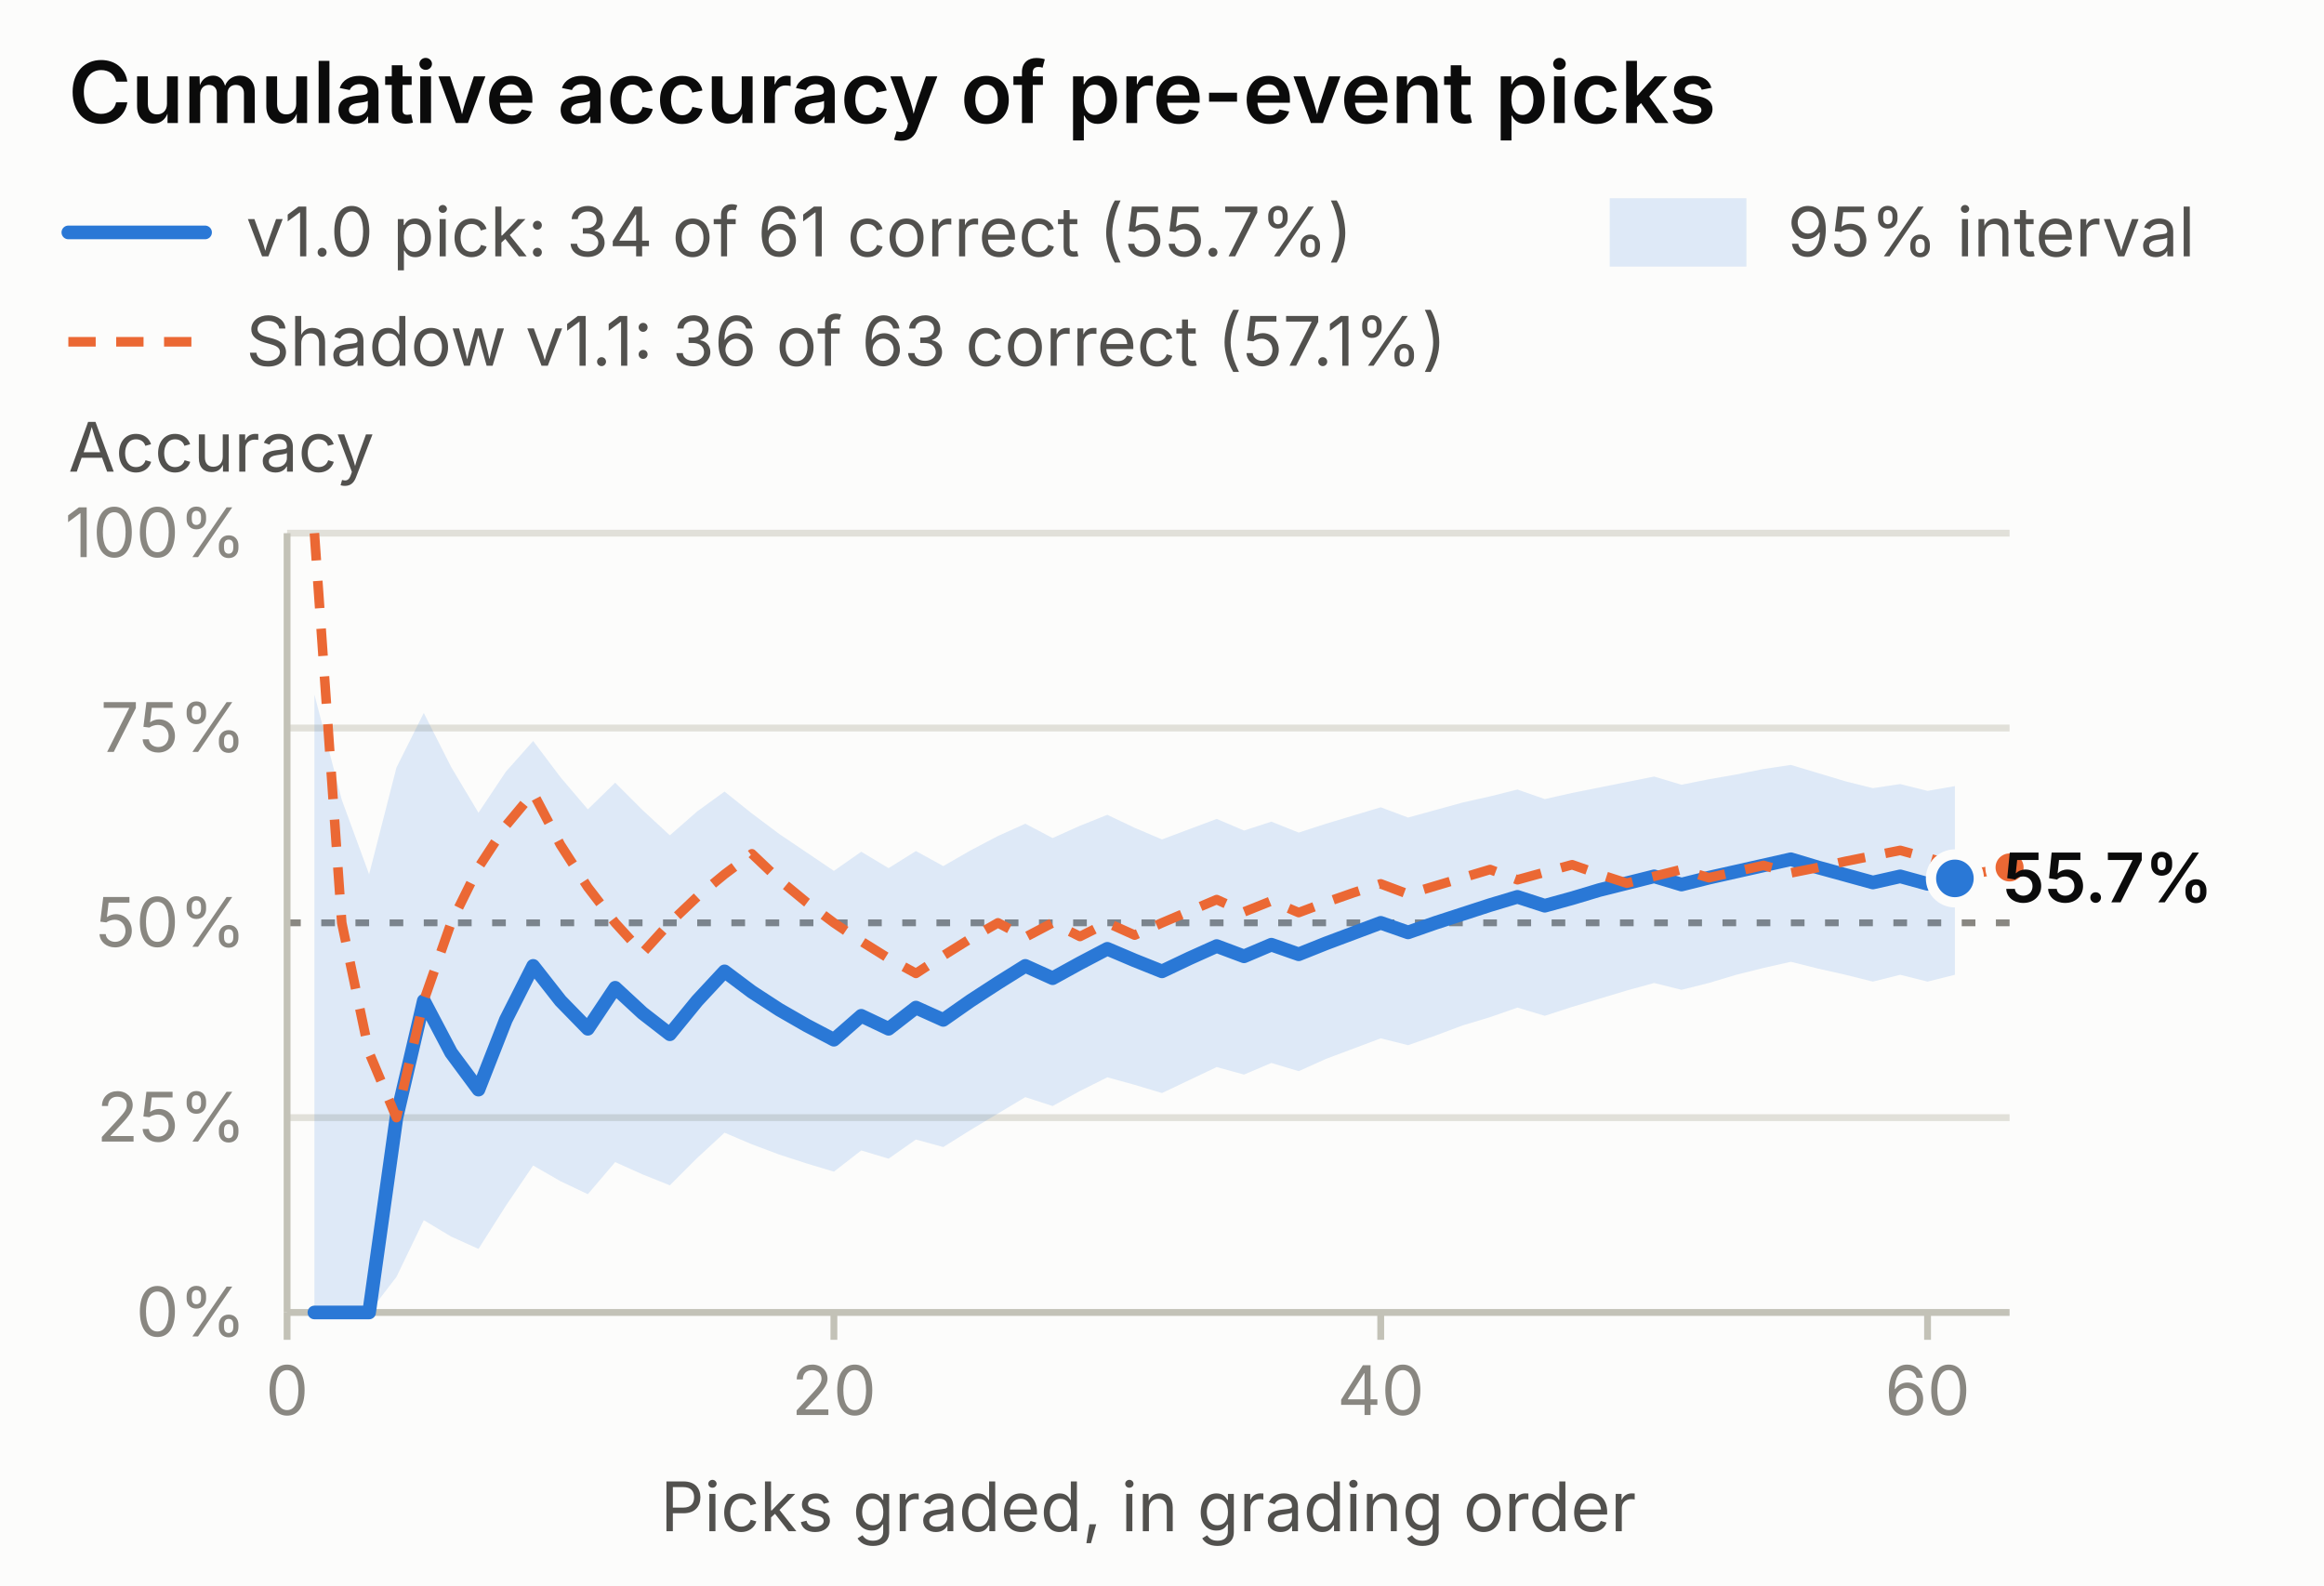
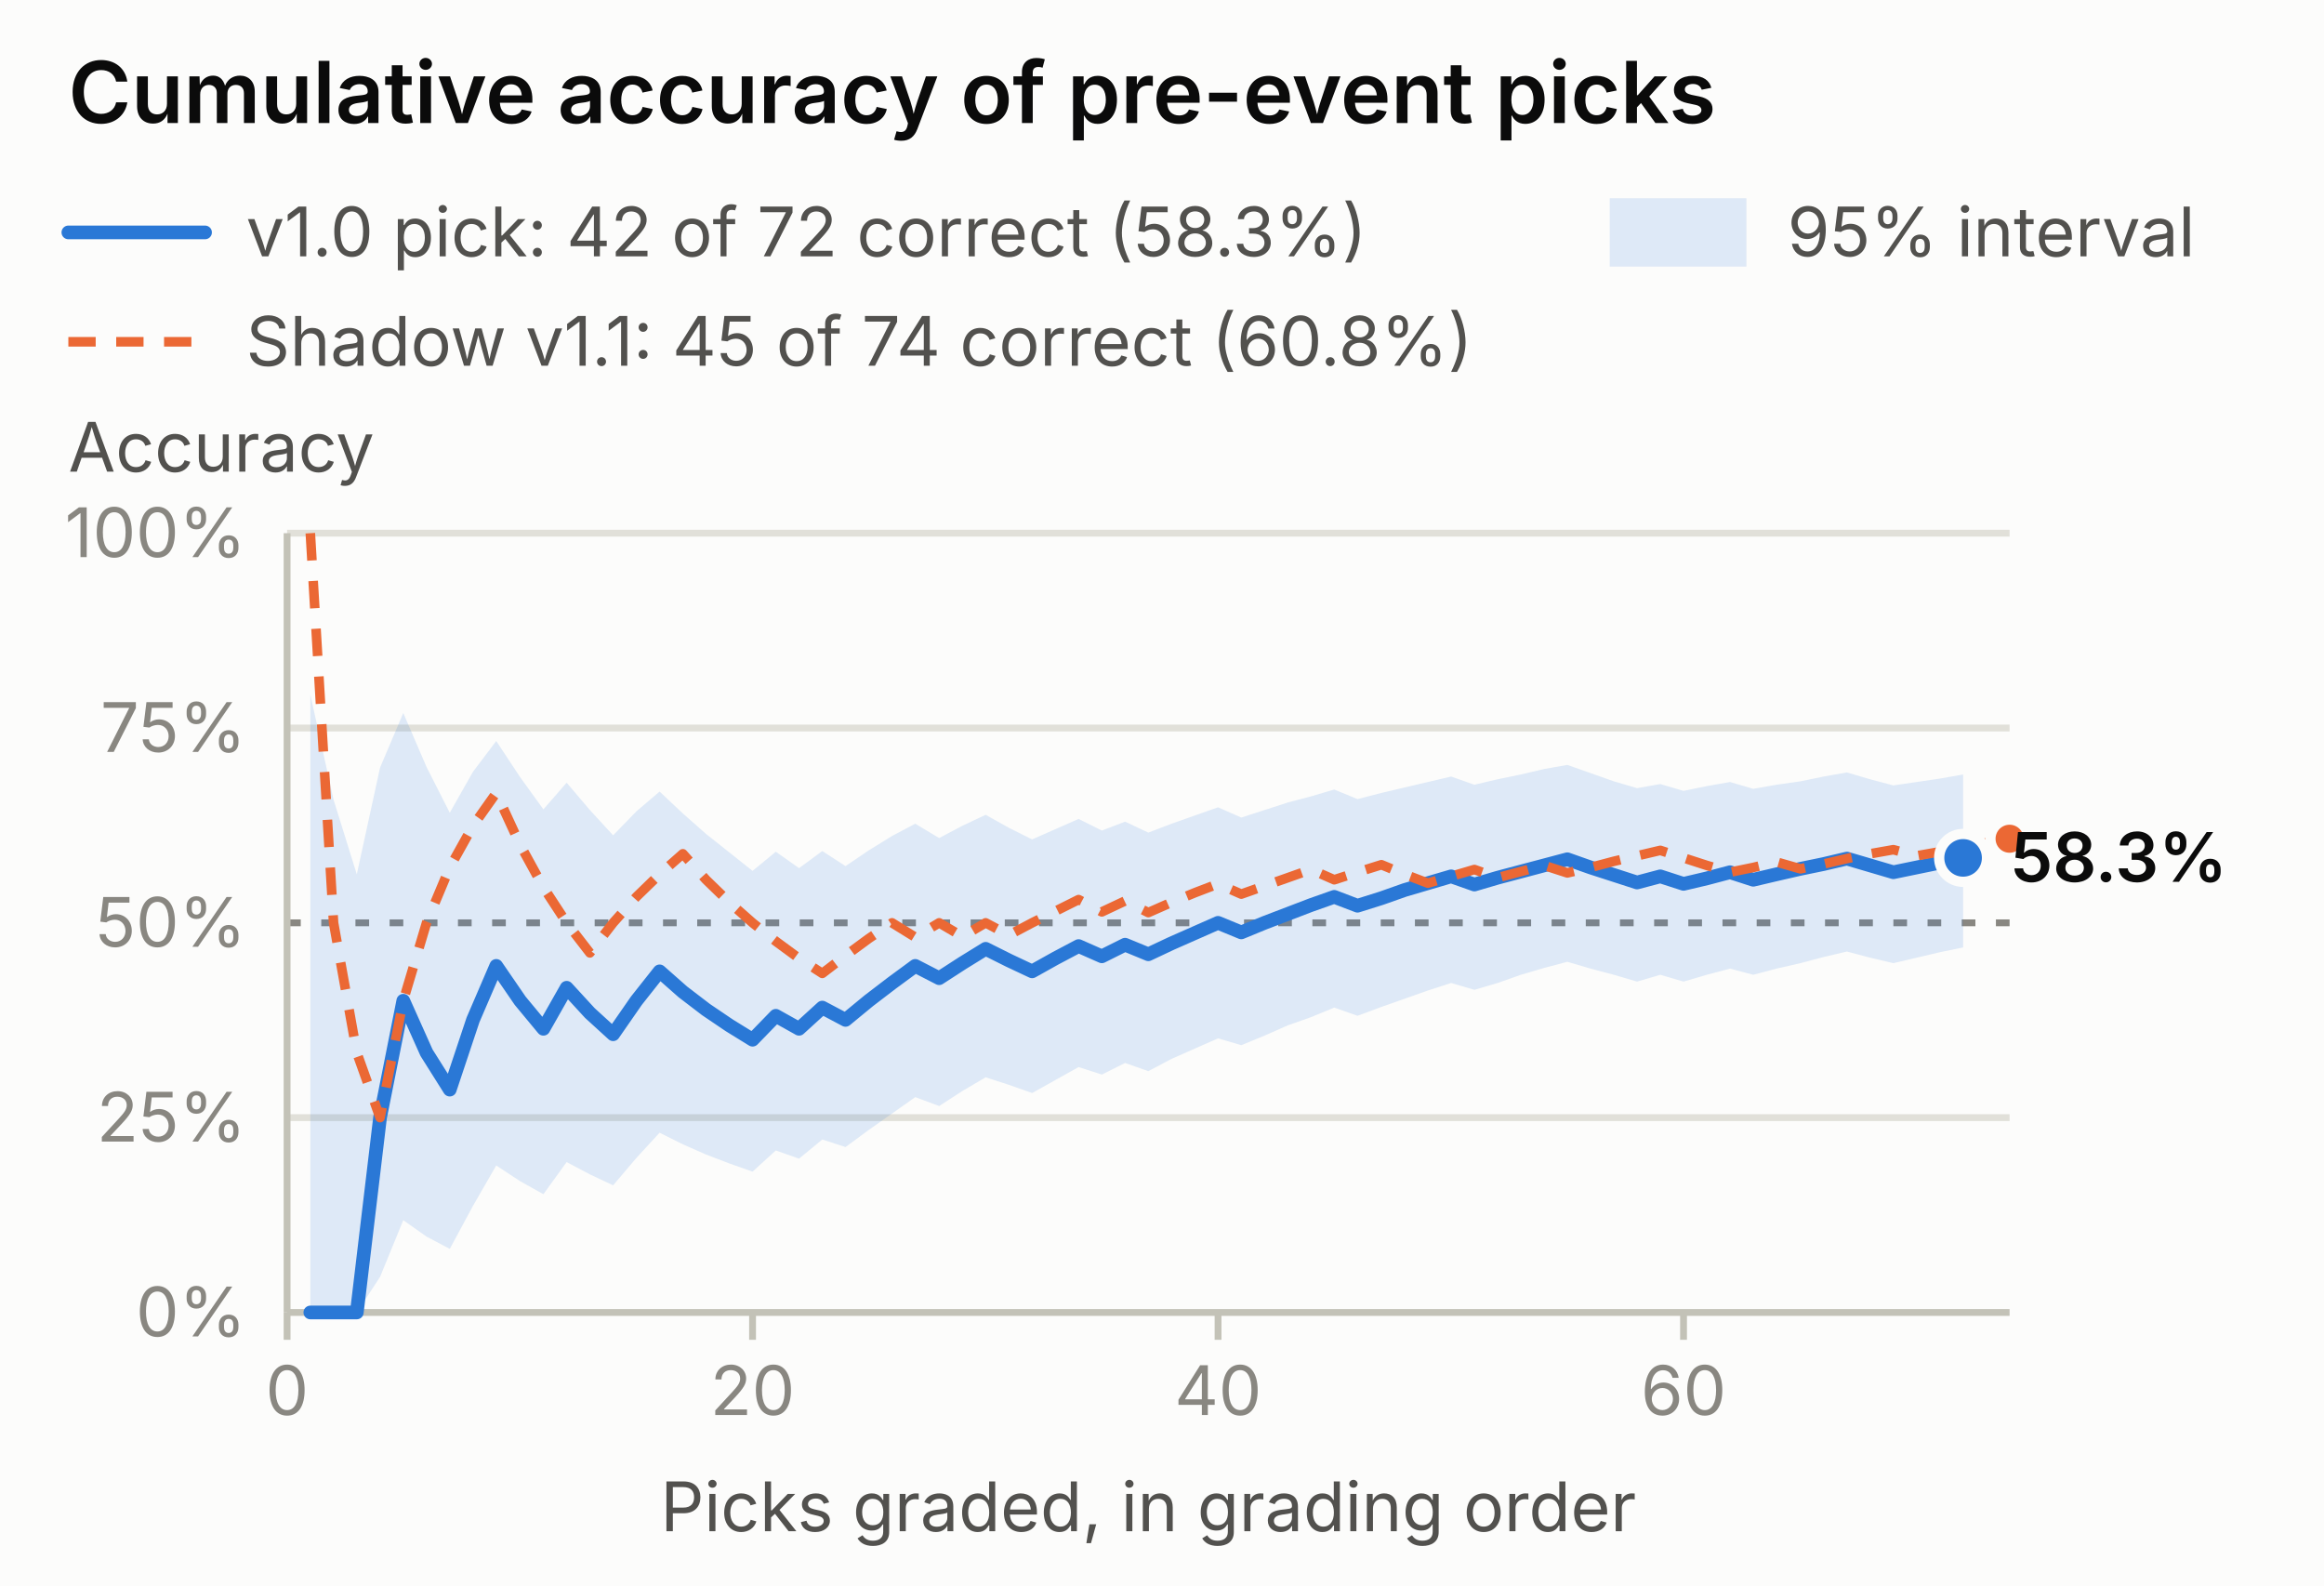
<svg xmlns="http://www.w3.org/2000/svg" viewBox="0 0 340 232" role="img" aria-labelledby="pk-title pk-desc" style="width:100%;height:auto;display:block" font-family="system-ui, -apple-system, Segoe UI, sans-serif">
  <rect width="340" height="232" fill="#fcfcfb" />
  <text x="10" y="18" font-size="12.5" font-weight="600" fill="#0b0b0b">Cumulative accuracy of pre-event picks</text>
  <line x1="10" y1="34" x2="30" y2="34" stroke="#2a78d6" stroke-width="2" stroke-linecap="round" />
-   <text x="36" y="37.5" font-size="10" fill="#52514e">v1.0 pick: 34 of 61 correct (55.7%)</text>
+   <text x="36" y="37.5" font-size="10" fill="#52514e">v1.0 pick: 42 of 72 correct (58.3%)</text>
  <rect x="235.5" y="29" width="20" height="10" fill="#2a78d6" fill-opacity="0.14" />
  <text x="261.5" y="37.5" font-size="10" fill="#52514e">95% interval</text>
  <line x1="10" y1="50" x2="30" y2="50" stroke="#eb6834" stroke-width="1.4" stroke-dasharray="4 3" />
-   <text x="36" y="53.5" font-size="10" fill="#52514e">Shadow v1.1: 36 of 63 correct (57.1%)</text>
+   <text x="36" y="53.5" font-size="10" fill="#52514e">Shadow v1.1: 45 of 74 correct (60.8%)</text>
  <text x="10" y="69" font-size="10" fill="#52514e">Accuracy</text>
  <text x="36" y="195.5" font-size="10" text-anchor="end" fill="#898781">0%</text>
  <line x1="42" y1="163.5" x2="294" y2="163.5" stroke="#e1e0d9" stroke-width="1" />
  <text x="36" y="167.0" font-size="10" text-anchor="end" fill="#898781">25%</text>
  <line x1="42" y1="135.0" x2="294" y2="135.0" stroke="#898781" stroke-width="1" stroke-dasharray="2 3" />
  <text x="36" y="138.5" font-size="10" text-anchor="end" fill="#898781">50%</text>
  <line x1="42" y1="106.5" x2="294" y2="106.5" stroke="#e1e0d9" stroke-width="1" />
  <text x="36" y="110.0" font-size="10" text-anchor="end" fill="#898781">75%</text>
  <line x1="42" y1="78.0" x2="294" y2="78.0" stroke="#e1e0d9" stroke-width="1" />
  <text x="36" y="81.5" font-size="10" text-anchor="end" fill="#898781">100%</text>
  <line x1="42.0" y1="192" x2="42.0" y2="196" stroke="#c3c2b7" stroke-width="1" />
  <text x="42.0" y="207" font-size="10" text-anchor="middle" fill="#898781">0</text>
-   <line x1="122.0" y1="192" x2="122.0" y2="196" stroke="#c3c2b7" stroke-width="1" />
-   <text x="122.0" y="207" font-size="10" text-anchor="middle" fill="#898781">20</text>
-   <line x1="202.0" y1="192" x2="202.0" y2="196" stroke="#c3c2b7" stroke-width="1" />
-   <text x="202.0" y="207" font-size="10" text-anchor="middle" fill="#898781">40</text>
-   <line x1="282.0" y1="192" x2="282.0" y2="196" stroke="#c3c2b7" stroke-width="1" />
-   <text x="282.0" y="207" font-size="10" text-anchor="middle" fill="#898781">60</text>
+   <line x1="110.1" y1="192" x2="110.1" y2="196" stroke="#c3c2b7" stroke-width="1" />
+   <text x="110.1" y="207" font-size="10" text-anchor="middle" fill="#898781">20</text>
+   <line x1="178.2" y1="192" x2="178.2" y2="196" stroke="#c3c2b7" stroke-width="1" />
+   <text x="178.2" y="207" font-size="10" text-anchor="middle" fill="#898781">40</text>
+   <line x1="246.3" y1="192" x2="246.3" y2="196" stroke="#c3c2b7" stroke-width="1" />
+   <text x="246.3" y="207" font-size="10" text-anchor="middle" fill="#898781">60</text>
  <line x1="42" y1="78" x2="42" y2="192" stroke="#c3c2b7" stroke-width="1" />
  <line x1="42" y1="192" x2="294" y2="192" stroke="#c3c2b7" stroke-width="1" />
  <text x="168.0" y="224" font-size="10" text-anchor="middle" fill="#52514e">Picks graded, in grading order</text>
-   <polygon points="46.0,101.6 50.0,117.0 54.0,127.9 58.0,112.3 62.0,104.3 66.0,112.2 70.0,118.9 74.0,112.9 78.0,108.4 82.0,113.7 86.0,118.4 90.0,114.5 94.0,118.5 98.0,122.2 102.0,118.7 106.0,115.8 110.0,119.0 114.0,122.0 118.0,124.7 122.0,127.4 126.0,124.6 130.0,127.0 134.0,124.5 138.0,126.7 142.0,124.4 146.0,122.3 150.0,120.5 154.0,122.6 158.0,120.8 162.0,119.2 166.0,121.1 170.0,122.8 174.0,121.3 178.0,119.8 182.0,121.5 186.0,120.2 190.0,121.8 194.0,120.5 198.0,119.3 202.0,118.1 206.0,119.6 210.0,118.5 214.0,117.4 218.0,116.5 222.0,115.5 226.0,116.9 230.0,116.0 234.0,115.2 238.0,114.4 242.0,113.6 246.0,114.8 250.0,114.0 254.0,113.3 258.0,112.5 262.0,111.9 266.0,113.1 270.0,114.3 274.0,115.3 278.0,114.7 282.0,115.7 286.0,115.0 286.0,142.6 282.0,143.6 278.0,142.6 274.0,143.6 270.0,142.6 266.0,141.7 262.0,140.7 258.0,141.6 254.0,142.6 250.0,143.8 246.0,144.8 242.0,143.8 238.0,144.9 234.0,146.1 230.0,147.3 226.0,148.6 222.0,147.4 218.0,148.8 214.0,150.0 210.0,151.5 206.0,152.9 202.0,151.9 198.0,153.4 194.0,154.9 190.0,156.7 186.0,155.5 182.0,157.2 178.0,156.1 174.0,158.0 170.0,159.9 166.0,158.7 162.0,157.6 158.0,159.6 154.0,161.8 150.0,160.5 146.0,162.9 142.0,165.3 138.0,167.8 134.0,166.7 130.0,169.5 126.0,168.3 122.0,171.4 118.0,170.2 114.0,168.9 110.0,167.4 106.0,165.7 102.0,169.4 98.0,173.4 94.0,171.8 90.0,170.0 86.0,174.7 82.0,172.8 78.0,170.5 74.0,176.4 70.0,182.7 66.0,180.9 62.0,178.5 58.0,186.8 54.0,192.0 50.0,192.0 46.0,192.0" fill="#2a78d6" fill-opacity="0.14" />
-   <polyline points="46.0,192.0 50.0,192.0 54.0,192.0 58.0,163.5 62.0,146.4 66.0,154.0 70.0,159.4 74.0,149.2 78.0,141.3 82.0,146.4 86.0,150.5 90.0,144.5 94.0,148.2 98.0,151.3 102.0,146.4 106.0,142.1 110.0,145.1 114.0,147.7 118.0,150.0 122.0,152.1 126.0,148.6 130.0,150.5 134.0,147.4 138.0,149.2 142.0,146.4 146.0,143.8 150.0,141.3 154.0,143.1 158.0,140.9 162.0,138.8 166.0,140.5 170.0,142.1 174.0,140.2 178.0,138.4 182.0,139.9 186.0,138.2 190.0,139.6 194.0,138.0 198.0,136.5 202.0,135.0 206.0,136.4 210.0,135.0 214.0,133.7 218.0,132.4 222.0,131.2 226.0,132.5 230.0,131.4 234.0,130.2 238.0,129.2 242.0,128.2 246.0,129.4 250.0,128.4 254.0,127.5 258.0,126.6 262.0,125.7 266.0,126.9 270.0,128.0 274.0,129.1 278.0,128.2 282.0,129.3 286.0,128.5" fill="none" stroke="#2a78d6" stroke-width="2" stroke-linejoin="round" stroke-linecap="round" />
-   <polyline points="46.0,78.0 50.0,135.0 54.0,154.0 58.0,163.5 62.0,146.4 66.0,135.0 70.0,126.9 74.0,120.8 78.0,116.0 82.0,123.6 86.0,129.8 90.0,135.0 94.0,139.4 98.0,135.0 102.0,131.2 106.0,127.9 110.0,124.9 114.0,128.7 118.0,132.0 122.0,135.0 126.0,137.7 130.0,140.2 134.0,142.4 138.0,139.8 142.0,137.3 146.0,135.0 150.0,137.1 154.0,135.0 158.0,137.0 162.0,135.0 166.0,136.8 170.0,135.0 174.0,133.3 178.0,131.6 182.0,133.4 186.0,131.8 190.0,133.5 194.0,132.0 198.0,130.6 202.0,129.3 206.0,130.8 210.0,129.6 214.0,128.4 218.0,127.2 222.0,128.7 226.0,127.6 230.0,126.5 234.0,127.9 238.0,129.2 242.0,128.2 246.0,127.2 250.0,128.4 254.0,127.5 258.0,126.6 262.0,127.7 266.0,126.9 270.0,126.0 274.0,125.2 278.0,124.4 282.0,125.5 286.0,126.6 290.0,127.6 294.0,126.9" fill="none" stroke="#eb6834" stroke-width="1.4" stroke-dasharray="4 3" stroke-linejoin="round" />
-   <circle cx="294.0" cy="126.9" r="2.8" fill="#eb6834" stroke="#fcfcfb" stroke-width="1.5" />
-   <circle cx="286.0" cy="128.5" r="3.5" fill="#2a78d6" stroke="#fcfcfb" stroke-width="1.5" />
-   <text x="293.0" y="132.0" font-size="10" font-weight="600" fill="#0b0b0b">55.7%</text>
+   <polygon points="45.4,101.6 48.8,117.0 52.2,127.9 55.6,112.3 59.0,104.3 62.4,112.2 65.8,118.9 69.2,112.9 72.6,108.4 76.1,113.7 79.5,118.4 82.9,114.5 86.3,118.5 89.7,122.2 93.1,118.7 96.5,115.8 99.9,119.0 103.3,122.0 106.7,124.7 110.1,127.4 113.5,124.6 116.9,127.0 120.3,124.5 123.7,126.7 127.1,124.4 130.5,122.3 133.9,120.5 137.4,122.6 140.8,120.8 144.2,119.2 147.6,121.1 151.0,122.8 154.4,121.3 157.8,119.8 161.2,121.5 164.6,120.2 168.0,121.8 171.4,120.5 174.8,119.3 178.2,118.1 181.6,119.6 185.0,118.5 188.4,117.4 191.8,116.5 195.2,115.5 198.6,116.9 202.1,116.0 205.5,115.2 208.9,114.4 212.3,113.6 215.7,114.8 219.1,114.0 222.5,113.3 225.9,112.5 229.3,111.9 232.7,113.1 236.1,114.3 239.5,115.3 242.9,114.7 246.3,115.7 249.7,115.0 253.1,114.4 256.5,115.4 259.9,114.8 263.4,114.3 266.8,113.6 270.2,113.0 273.6,114.0 277.0,114.9 280.4,114.4 283.8,113.9 287.2,113.3 287.2,138.6 283.8,139.3 280.4,140.1 277.0,140.9 273.6,140.1 270.2,139.2 266.8,140.0 263.4,140.9 259.9,141.7 256.5,142.6 253.1,141.7 249.7,142.6 246.3,143.6 242.9,142.6 239.5,143.6 236.1,142.6 232.7,141.7 229.3,140.7 225.9,141.6 222.5,142.6 219.1,143.8 215.7,144.8 212.3,143.8 208.9,144.9 205.5,146.1 202.1,147.3 198.6,148.6 195.2,147.4 191.8,148.8 188.4,150.0 185.0,151.5 181.6,152.9 178.2,151.9 174.8,153.4 171.4,154.9 168.0,156.7 164.6,155.5 161.2,157.2 157.8,156.1 154.4,158.0 151.0,159.9 147.6,158.7 144.2,157.6 140.8,159.6 137.4,161.8 133.9,160.5 130.5,162.9 127.1,165.3 123.7,167.8 120.3,166.7 116.9,169.5 113.5,168.3 110.1,171.4 106.7,170.2 103.3,168.9 99.9,167.4 96.5,165.7 93.1,169.4 89.7,173.4 86.3,171.8 82.9,170.0 79.5,174.7 76.1,172.8 72.6,170.5 69.2,176.4 65.8,182.7 62.4,180.9 59.0,178.5 55.6,186.8 52.2,192.0 48.8,192.0 45.4,192.0" fill="#2a78d6" fill-opacity="0.14" />
+   <polyline points="45.4,192.0 48.8,192.0 52.2,192.0 55.6,163.5 59.0,146.4 62.4,154.0 65.8,159.4 69.2,149.2 72.6,141.3 76.1,146.4 79.5,150.5 82.9,144.5 86.3,148.2 89.7,151.3 93.1,146.4 96.5,142.1 99.9,145.1 103.3,147.7 106.7,150.0 110.1,152.1 113.5,148.6 116.9,150.5 120.3,147.4 123.7,149.2 127.1,146.4 130.5,143.8 133.9,141.3 137.4,143.1 140.8,140.9 144.2,138.8 147.6,140.5 151.0,142.1 154.4,140.2 157.8,138.4 161.2,139.9 164.6,138.2 168.0,139.6 171.4,138.0 174.8,136.5 178.2,135.0 181.6,136.4 185.0,135.0 188.4,133.7 191.8,132.4 195.2,131.2 198.6,132.5 202.1,131.4 205.5,130.2 208.9,129.2 212.3,128.2 215.7,129.4 219.1,128.4 222.5,127.5 225.9,126.6 229.3,125.7 232.7,126.9 236.1,128.0 239.5,129.1 242.9,128.2 246.3,129.3 249.7,128.5 253.1,127.6 256.5,128.7 259.9,127.9 263.4,127.1 266.8,126.4 270.2,125.6 273.6,126.6 277.0,127.6 280.4,126.9 283.8,126.2 287.2,125.5" fill="none" stroke="#2a78d6" stroke-width="2" stroke-linejoin="round" stroke-linecap="round" />
+   <polyline points="45.4,78.0 48.8,135.0 52.2,154.0 55.6,163.5 59.0,146.4 62.4,135.0 65.8,126.9 69.2,120.8 72.6,116.0 76.1,123.6 79.5,129.8 82.9,135.0 86.3,139.4 89.7,135.0 93.1,131.2 96.5,127.9 99.9,124.9 103.3,128.7 106.7,132.0 110.1,135.0 113.5,137.7 116.9,140.2 120.3,142.4 123.7,139.8 127.1,137.3 130.5,135.0 133.9,137.1 137.4,135.0 140.8,137.0 144.2,135.0 147.6,136.8 151.0,135.0 154.4,133.3 157.8,131.6 161.2,133.4 164.6,131.8 168.0,133.5 171.4,132.0 174.8,130.6 178.2,129.3 181.6,130.8 185.0,129.6 188.4,128.4 191.8,127.2 195.2,128.7 198.6,127.6 202.1,126.5 205.5,127.9 208.9,129.2 212.3,128.2 215.7,127.2 219.1,128.4 222.5,127.5 225.9,126.6 229.3,127.7 232.7,126.9 236.1,126.0 239.5,125.2 242.9,124.4 246.3,125.5 249.7,126.6 253.1,127.6 256.5,126.9 259.9,126.1 263.4,127.1 266.8,126.4 270.2,125.6 273.6,124.9 277.0,124.3 280.4,125.2 283.8,124.6 287.2,123.9 290.6,123.3 294.0,122.7" fill="none" stroke="#eb6834" stroke-width="1.4" stroke-dasharray="4 3" stroke-linejoin="round" />
+   <circle cx="294.0" cy="122.7" r="2.8" fill="#eb6834" stroke="#fcfcfb" stroke-width="1.5" />
+   <circle cx="287.2" cy="125.5" r="3.5" fill="#2a78d6" stroke="#fcfcfb" stroke-width="1.5" />
+   <text x="294.2" y="129.0" font-size="10" font-weight="600" fill="#0b0b0b">58.3%</text>
</svg>
